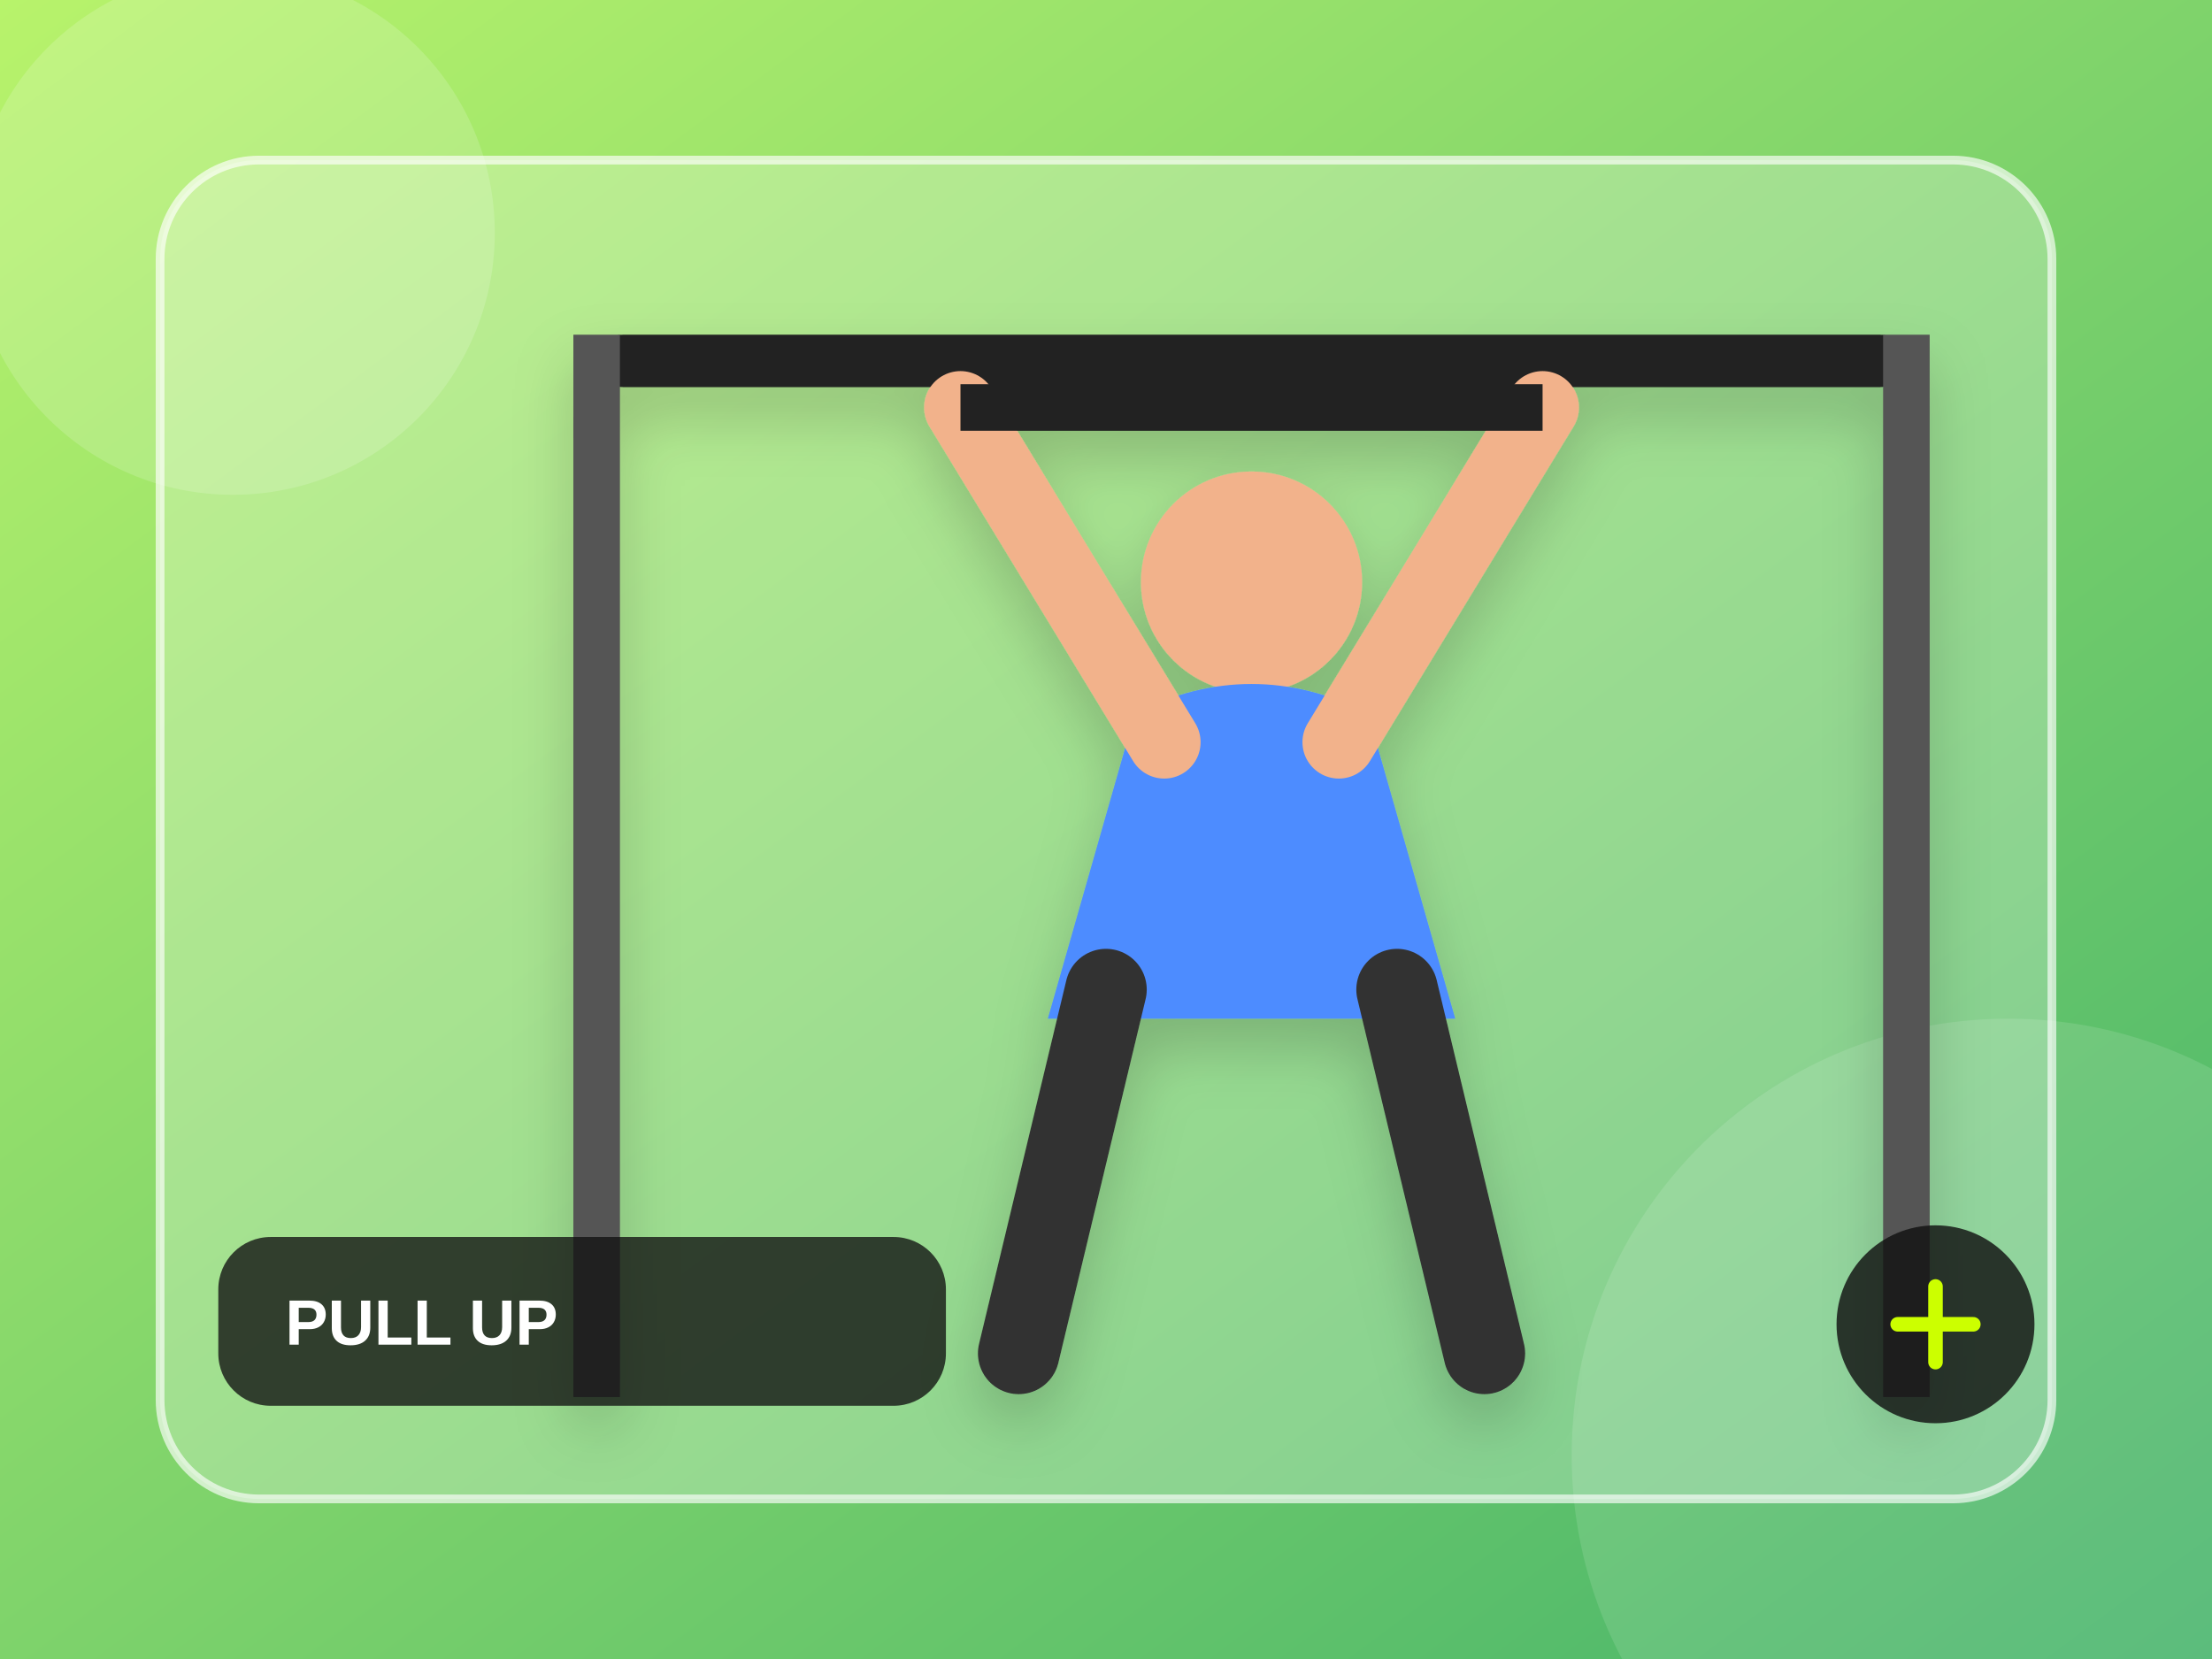
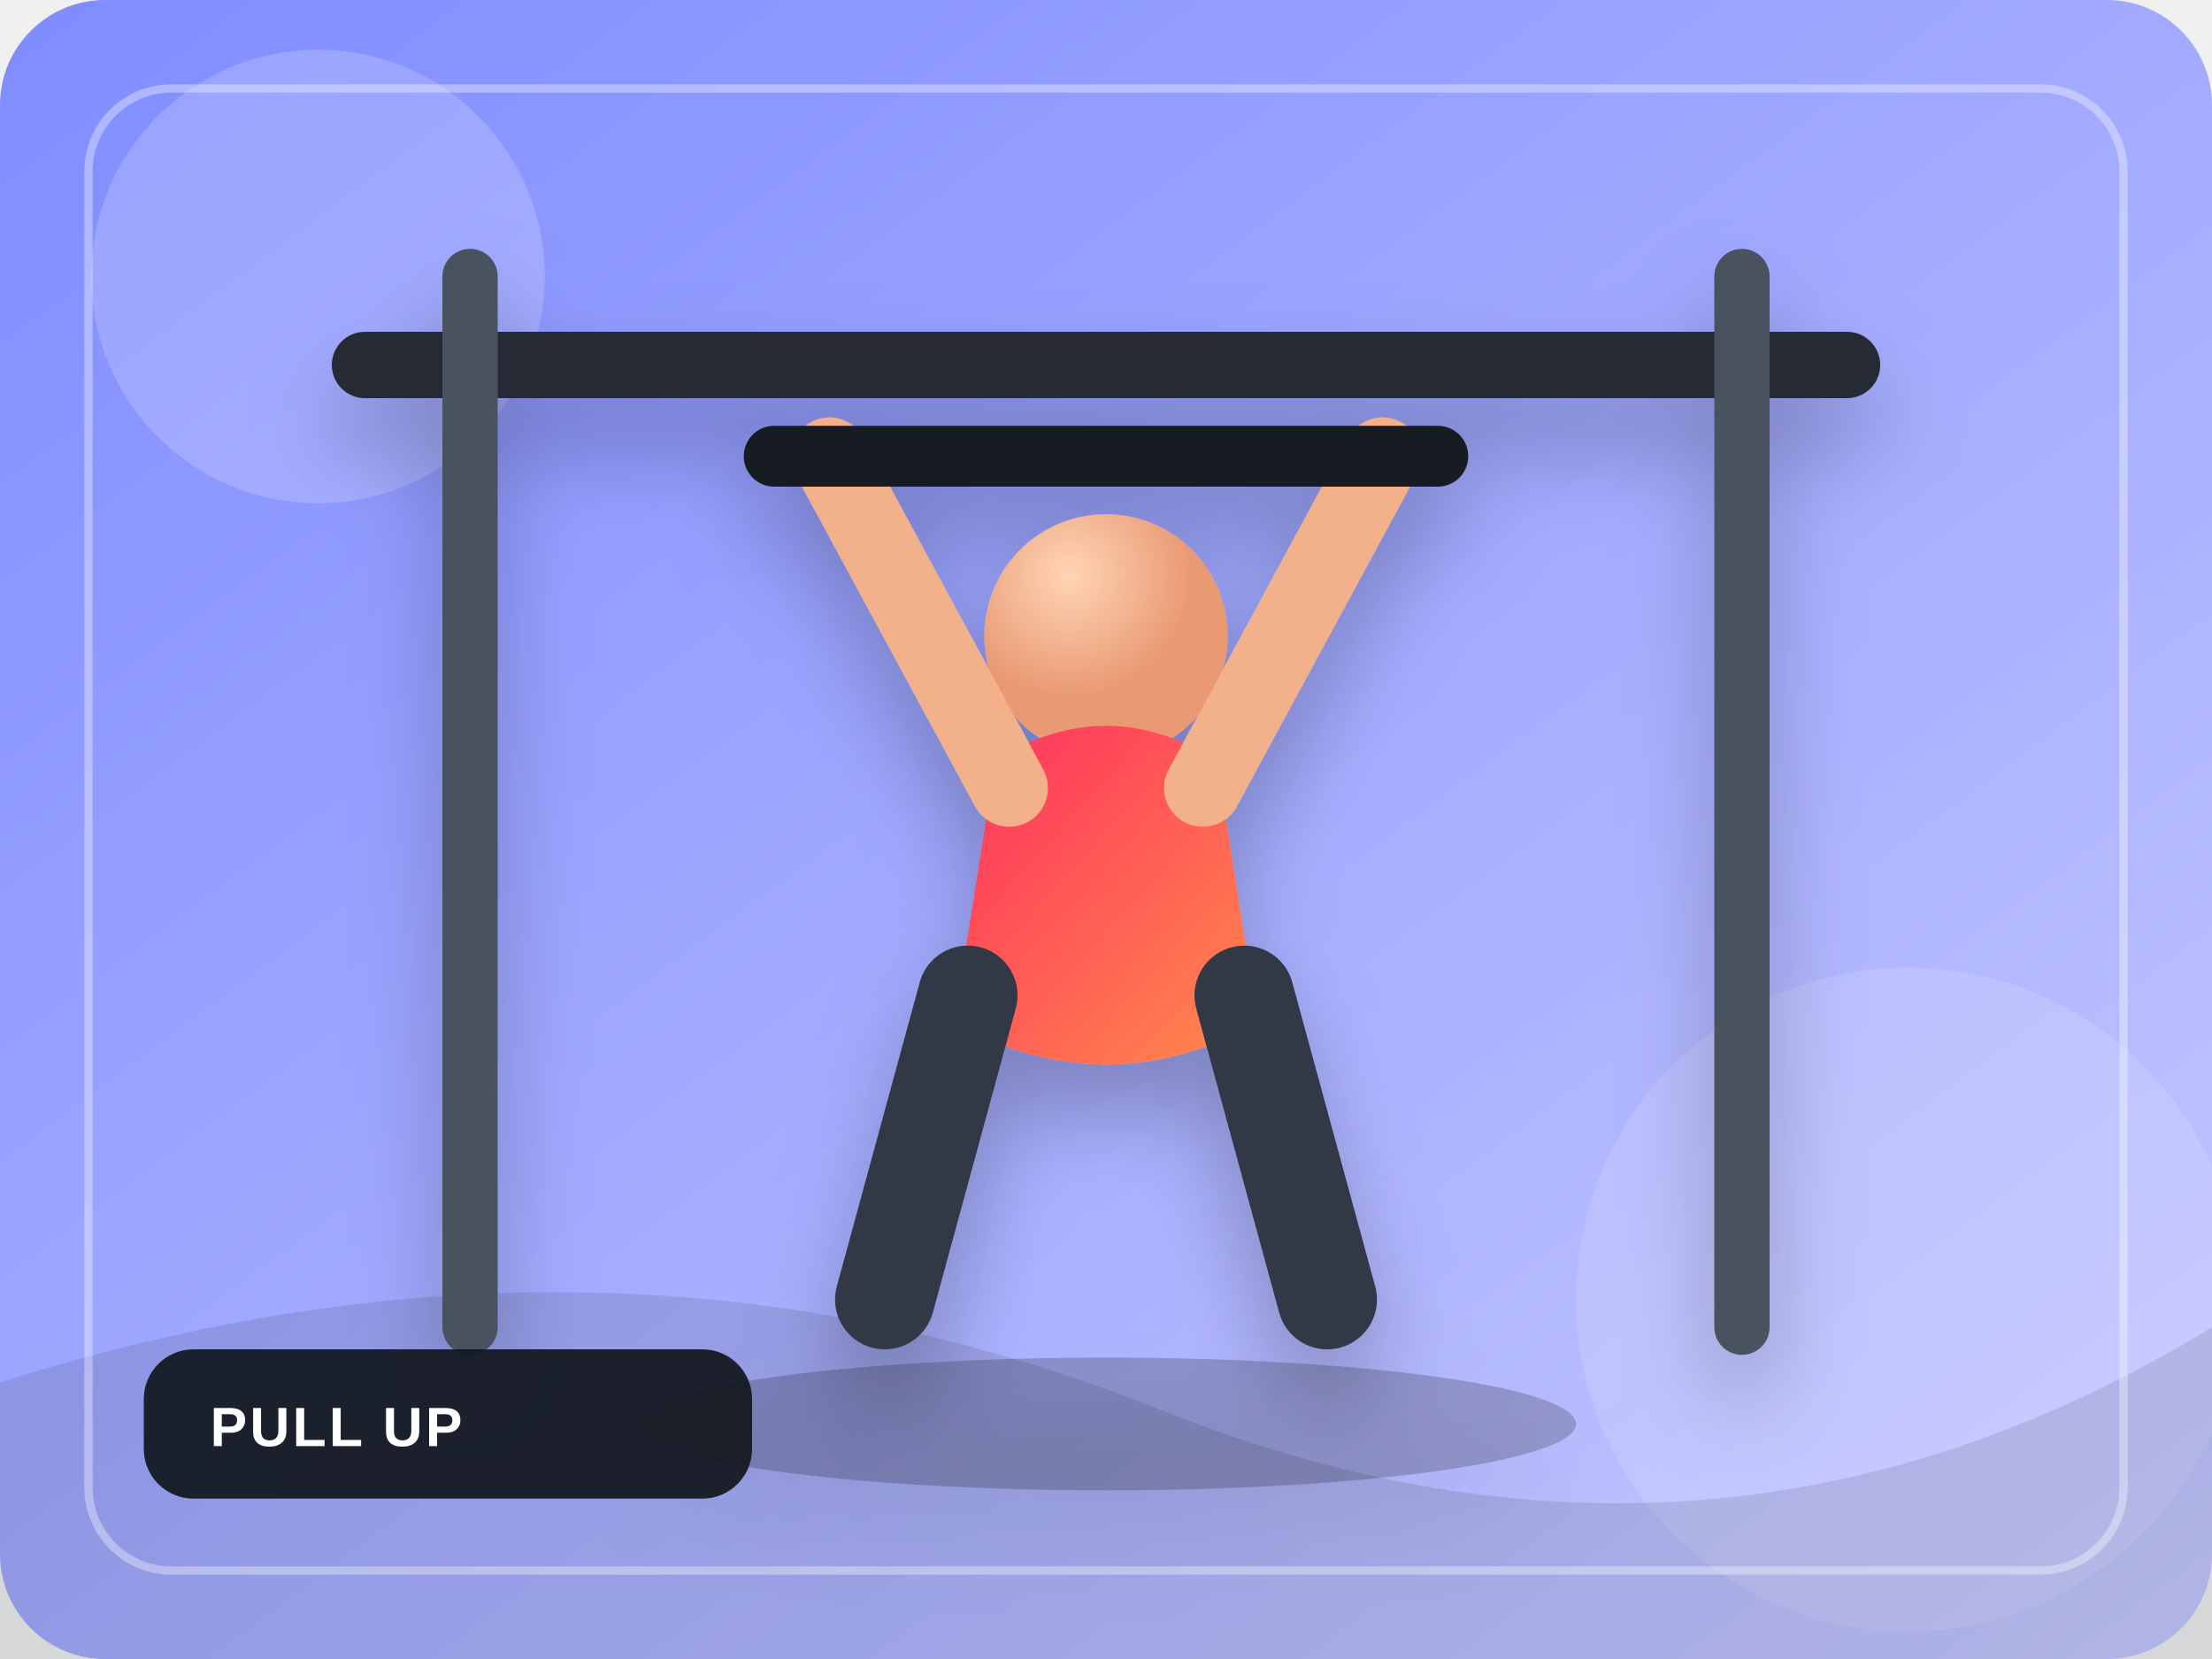
- <svg xmlns="http://www.w3.org/2000/svg" viewBox="0 0 760 570">
+ <svg xmlns="http://www.w3.org/2000/svg" viewBox="0 0 800 600" role="img" aria-label="PULL UP 3D animated illustration">
  <defs>
-     <linearGradient id="g" x1="0" y1="0" x2="1" y2="1">
-       <stop offset="0" stop-color="#b8f36b" />
-       <stop offset="1" stop-color="#45b36b" />
+     <linearGradient id="bg" x1="0" y1="0" x2="1" y2="1">
+       <stop stop-color="#7f8cff" />
+       <stop offset="1" stop-color="#c6c9ff" />
    </linearGradient>
-     <filter id="s">
-       <feDropShadow dx="0" dy="10" stdDeviation="10" flood-opacity=".18" />
+     <linearGradient id="shirt" x1="0" y1="0" x2="1" y2="1">
+       <stop stop-color="#ff315f" />
+       <stop offset="1" stop-color="#ff8a4c" />
+     </linearGradient>
+     <radialGradient id="skin" cx="35%" cy="25%">
+       <stop stop-color="#ffd4b5" />
+       <stop offset="1" stop-color="#e99a73" />
+     </radialGradient>
+     <filter id="shadow" x="-30%" y="-30%" width="160%" height="160%">
+       <feDropShadow dx="0" dy="18" stdDeviation="16" flood-opacity=".25" />
    </filter>
+     <filter id="soft" x="-30%" y="-30%" width="160%" height="160%">
+       <feGaussianBlur stdDeviation="12" />
+     </filter>
+     <style>.float{animation:float 3.4s ease-in-out infinite} @keyframes float{0%,100%{transform:translateY(0)}50%{transform:translateY(-8px)}}</style>
  </defs>
-   <rect width="760" height="570" fill="url(#g)" />
-   <circle cx="80" cy="80" r="90" fill="#fff" opacity=".16" />
-   <circle cx="690" cy="500" r="150" fill="#fff" opacity=".12" />
-   <rect x="55" y="55" width="650" height="460" rx="34" fill="#ffffff" opacity=".25" />
-   <rect x="55" y="55" width="650" height="460" rx="34" fill="none" stroke="#fff" stroke-width="3" opacity=".65" />
-   <g filter="url(#s)" transform="translate(0 10)">
-     <rect x="205" y="105" width="450" height="18" rx="9" fill="#222" />
-     <path d="M205 105 L205 470 M655 105 L655 470" stroke="#555" stroke-width="16" />
-     <circle cx="430" cy="190" r="38" fill="#f2b28b" />
-     <path d="M390 235 Q430 215 470 235 L500 340 L360 340 Z" fill="#4d8cff" />
-     <path d="M400 245 L330 130 M460 245 L530 130" stroke="#f2b28b" stroke-width="25" stroke-linecap="round" />
-     <path d="M330 130 L530 130" stroke="#222" stroke-width="16" />
-     <path d="M380 330 L350 455 M480 330 L510 455" stroke="#333" stroke-width="28" stroke-linecap="round" />
+   <rect width="800" height="600" rx="38" fill="url(#bg)" />
+   <circle cx="115" cy="100" r="82" fill="#fff" opacity=".18" />
+   <circle cx="690" cy="470" r="120" fill="#fff" opacity=".12" />
+   <path d="M0 500 Q220 430 420 510 T800 480 V600 H0Z" fill="#0f1720" opacity=".12" />
+   <g filter="url(#shadow)">
+     <g class="float">
+       <ellipse cx="400" cy="515" rx="170" ry="24" fill="#000" opacity=".2" />
+       <rect x="120" y="120" width="560" height="24" rx="12" fill="#252b35" />
+       <rect x="160" y="90" width="20" height="400" rx="10" fill="#4a5261" />
+       <rect x="620" y="90" width="20" height="400" rx="10" fill="#4a5261" />
+       <circle cx="400" cy="230" r="44" fill="url(#skin)" />
+       <path d="M360 275 Q400 250 440 275 L455 370 Q400 400 345 370Z" fill="url(#shirt)" />
+       <path d="M365 285 L300 165" stroke="#f2b18b" stroke-width="28" stroke-linecap="round" />
+       <path d="M435 285 L500 165" stroke="#f2b18b" stroke-width="28" stroke-linecap="round" />
+       <path d="M350 360 L320 470" stroke="#303744" stroke-width="36" stroke-linecap="round" />
+       <path d="M450 360 L480 470" stroke="#303744" stroke-width="36" stroke-linecap="round" />
+       <path d="M280 165 H520" stroke="#151a22" stroke-width="22" stroke-linecap="round" />
+     </g>
  </g>
-   <rect x="75" y="425" width="250" height="58" rx="18" fill="#111" opacity=".78" />
-   <text x="98" y="462" font-family="Arial, sans-serif" font-size="22" font-weight="800" fill="#fff">PULL UP</text>
-   <circle cx="665" cy="455" r="34" fill="#111" opacity=".82" />
-   <path d="M652 455h26M665 442v26" stroke="#ccff00" stroke-width="5" stroke-linecap="round" />
+   <rect x="32" y="32" width="736" height="536" rx="30" fill="none" stroke="#fff" stroke-opacity=".35" stroke-width="3" />
+   <rect x="52" y="488" width="220" height="54" rx="18" fill="#11161d" opacity=".92" />
+   <text x="76" y="523" fill="#fff" font-family="Arial, sans-serif" font-size="20" font-weight="900" letter-spacing="1">PULL UP</text>
</svg>
